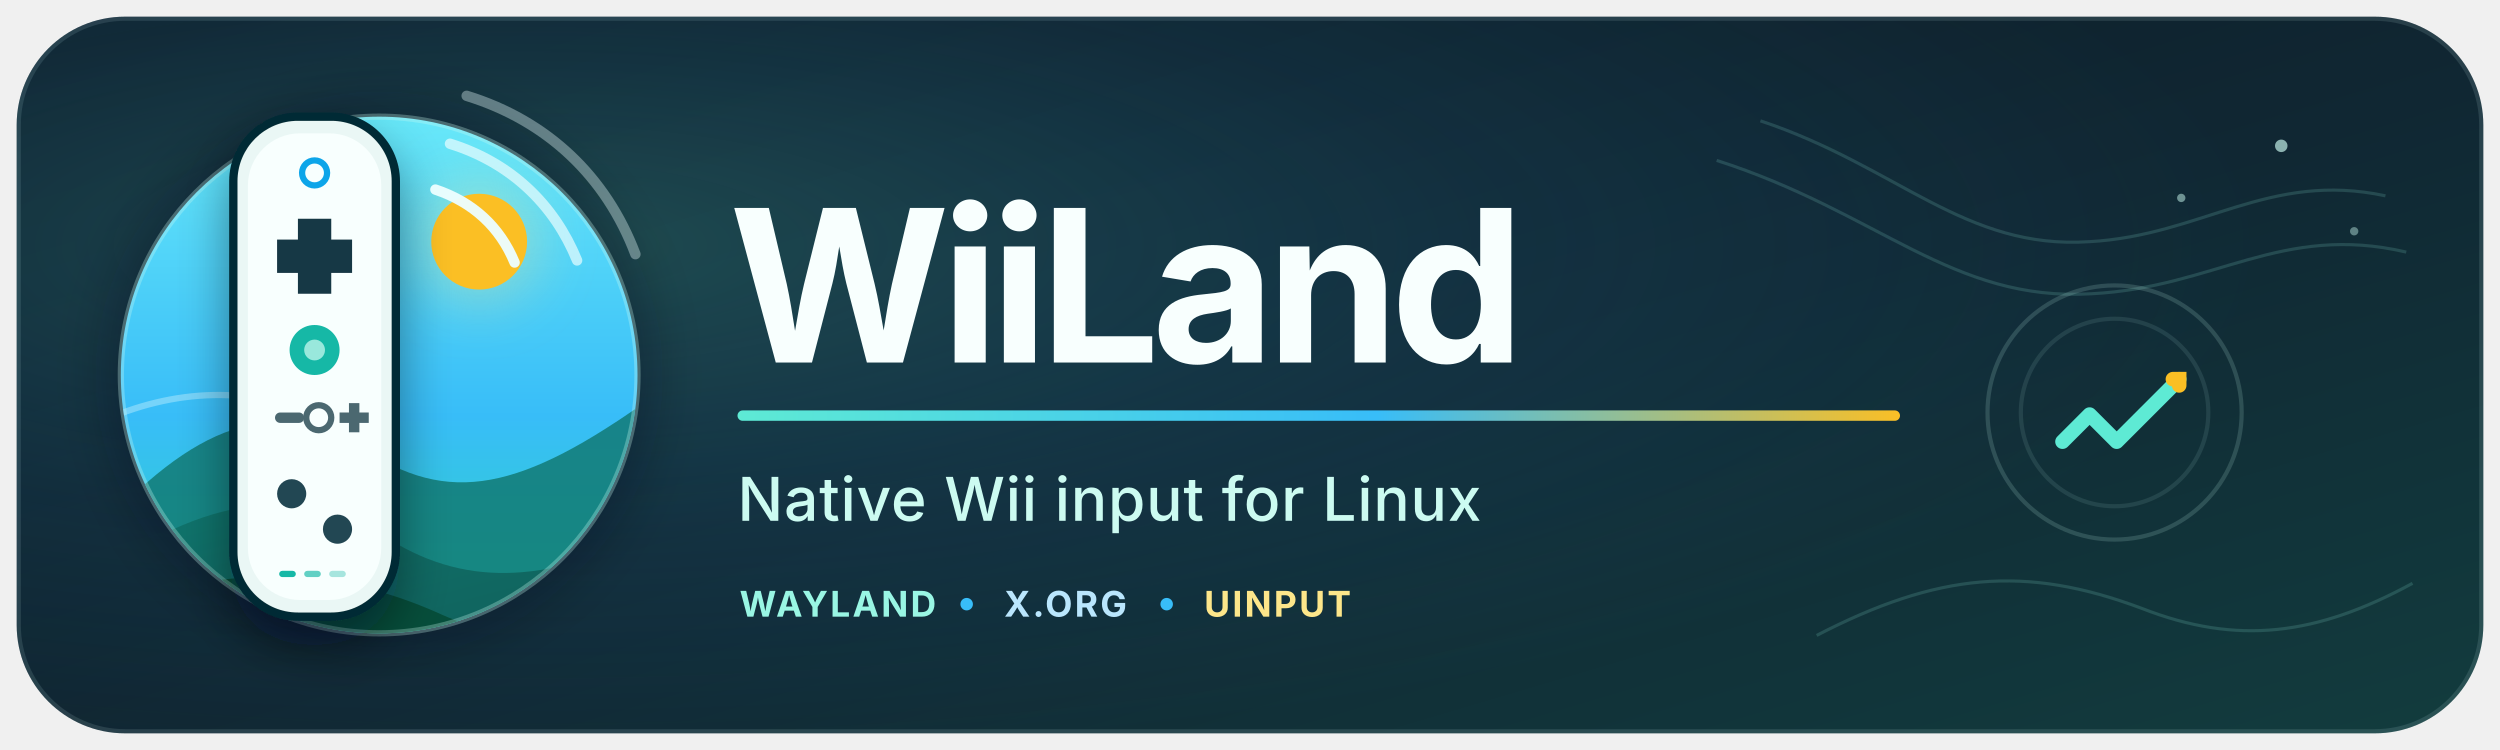
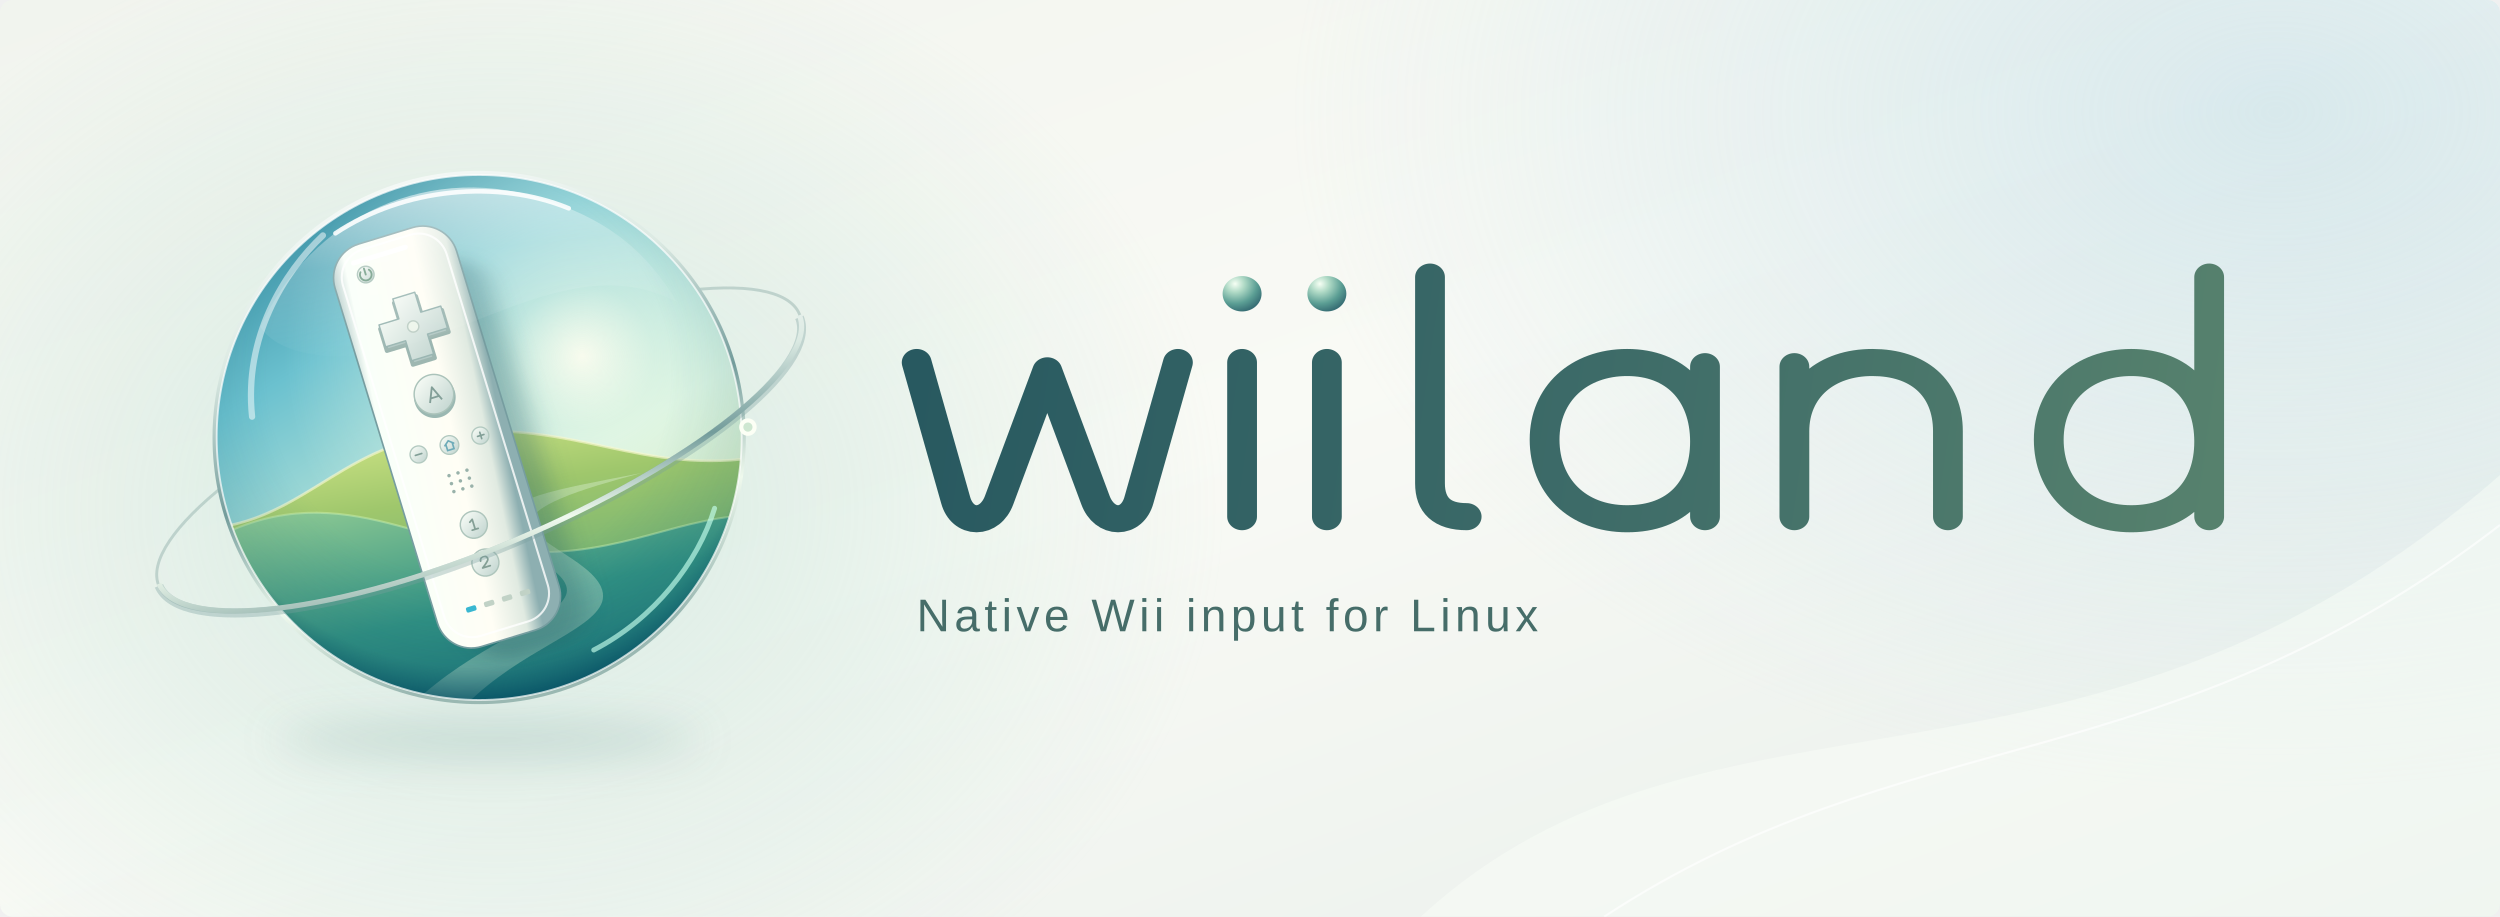
- <svg xmlns="http://www.w3.org/2000/svg" viewBox="0 0 1200 360" role="img" aria-labelledby="title desc">
+ <svg xmlns="http://www.w3.org/2000/svg" width="1200" height="440" viewBox="0 0 1200 440" role="img" aria-labelledby="title desc">
  <defs>
-     <linearGradient id="panel" x1="0" y1="0" x2="1" y2="1">
-       <stop offset="0" stop-color="#0c1822" />
-       <stop offset="0.55" stop-color="#102733" />
-       <stop offset="1" stop-color="#123c3e" />
+     <linearGradient id="paper" x2="1" y2="1">
+       <stop stop-color="#f1f4ee" />
+       <stop offset=".48" stop-color="#f9faf5" />
+       <stop offset="1" stop-color="#e7eeea" />
    </linearGradient>
-     <radialGradient id="glow" cx="0.2" cy="0.32" r="0.72">
-       <stop offset="0" stop-color="#5eead4" stop-opacity="0.22" />
-       <stop offset="0.55" stop-color="#38bdf8" stop-opacity="0.08" />
-       <stop offset="1" stop-color="#38bdf8" stop-opacity="0" />
+     <radialGradient id="air">
+       <stop stop-color="#a4d5c6" stop-opacity=".4" />
+       <stop offset="1" stop-color="#a4d5c6" stop-opacity="0" />
    </radialGradient>
-     <linearGradient id="sky" x1="0" y1="0" x2="0" y2="1">
-       <stop offset="0" stop-color="#67e8f9" />
-       <stop offset="0.58" stop-color="#38bdf8" />
-       <stop offset="1" stop-color="#2dd4bf" />
+     <radialGradient id="mist">
+       <stop stop-color="#b9d9e5" stop-opacity=".5" />
+       <stop offset="1" stop-color="#b9d9e5" stop-opacity="0" />
+     </radialGradient>
+     <linearGradient id="sky" x1="0" y1="0" x2=".6" y2="1">
+       <stop stop-color="#23778e" />
+       <stop offset=".35" stop-color="#6bc1cf" />
+       <stop offset=".7" stop-color="#cceddb" />
+       <stop offset="1" stop-color="#e3edaf" />
    </linearGradient>
-     <linearGradient id="land" x1="0" y1="0" x2="1" y2="1">
-       <stop offset="0" stop-color="#0f766e" />
-       <stop offset="1" stop-color="#115e59" />
+     <radialGradient id="sun" cx=".69" cy=".35" r=".55">
+       <stop stop-color="#fffef0" stop-opacity=".92" />
+       <stop offset=".24" stop-color="#f6ffec" stop-opacity=".5" />
+       <stop offset="1" stop-color="#f0fff4" stop-opacity="0" />
+     </radialGradient>
+     <linearGradient id="hill-far" x1="0" y1="0" x2=".35" y2="1">
+       <stop stop-color="#deed8d" />
+       <stop offset=".35" stop-color="#9fc76c" />
+       <stop offset="1" stop-color="#4b9e7b" />
    </linearGradient>
-     <linearGradient id="accent" x1="0" y1="0" x2="1" y2="0">
-       <stop offset="0" stop-color="#5eead4" />
-       <stop offset="0.55" stop-color="#38bdf8" />
-       <stop offset="1" stop-color="#fbbf24" />
+     <linearGradient id="hill-near" x1=".15" y1="0" x2=".8" y2="1">
+       <stop stop-color="#8dc993" />
+       <stop offset=".5" stop-color="#319183" />
+       <stop offset="1" stop-color="#146c79" />
    </linearGradient>
-     <filter id="shadow" x="-35%" y="-35%" width="170%" height="180%">
-       <feDropShadow dx="0" dy="12" stdDeviation="12" flood-color="#020617" flood-opacity="0.42" />
+     <radialGradient id="glass" cx=".48" cy=".38" r=".64">
+       <stop offset=".6" stop-color="#086777" stop-opacity="0" />
+       <stop offset=".87" stop-color="#165f6a" stop-opacity=".15" />
+       <stop offset=".97" stop-color="#034a60" stop-opacity=".7" />
+       <stop offset="1" stop-color="#d6f8ef" stop-opacity=".9" />
+     </radialGradient>
+     <linearGradient id="reflection" x1="0" y1="0" x2=".3" y2="1">
+       <stop stop-color="#fff" stop-opacity=".94" />
+       <stop offset=".48" stop-color="#fff" stop-opacity=".26" />
+       <stop offset="1" stop-color="#fff" stop-opacity="0" />
+     </linearGradient>
+     <linearGradient id="silver" x1="0" y1="0" x2=".3" y2="1">
+       <stop stop-color="#fff" />
+       <stop offset=".35" stop-color="#dceae3" />
+       <stop offset=".6" stop-color="#739c9b" />
+       <stop offset=".8" stop-color="#eff9ed" />
+       <stop offset="1" stop-color="#9ab8b2" />
+     </linearGradient>
+     <linearGradient id="shell" x1="0" y1="0" x2="1" y2=".3">
+       <stop stop-color="#adc5c4" />
+       <stop offset=".13" stop-color="#f9fff9" />
+       <stop offset=".64" stop-color="#fffef5" />
+       <stop offset=".88" stop-color="#e0eae1" />
+       <stop offset="1" stop-color="#8dafb1" />
+     </linearGradient>
+     <linearGradient id="button" x1="0" y1="0" x2=".7" y2="1">
+       <stop stop-color="#fcfff9" />
+       <stop offset="1" stop-color="#c6d8d3" />
+     </linearGradient>
+     <linearGradient id="ink" gradientUnits="userSpaceOnUse" x1="440" y1="174" x2="1004" y2="248">
+       <stop stop-color="#285960" />
+       <stop offset=".52" stop-color="#3d6b68" />
+       <stop offset="1" stop-color="#56816d" />
+     </linearGradient>
+     <radialGradient id="dot" cx=".32" cy=".22" r=".8">
+       <stop stop-color="#f6fff4" />
+       <stop offset=".3" stop-color="#b0dac6" />
+       <stop offset=".7" stop-color="#5b9e94" />
+       <stop offset="1" stop-color="#386f75" />
+     </radialGradient>
+     <filter id="ground" x="-.5" y="-2" width="2" height="5">
+       <feGaussianBlur stdDeviation="10" />
    </filter>
-     <filter id="soft" x="-80%" y="-80%" width="260%" height="260%">
-       <feGaussianBlur stdDeviation="13" />
+     <filter id="remote-shadow" x="-.7" y="-.3" width="2.5" height="1.7">
+       <feGaussianBlur stdDeviation="5" />
    </filter>
-     <clipPath id="worldClip">
-       <circle cx="182" cy="180" r="124" />
+     <clipPath id="world">
+       <circle cx="230" cy="210" r="126" />
+     </clipPath>
+     <clipPath id="canvas">
+       <rect width="1200" height="440" rx="6" />
    </clipPath>
  </defs>
-   <rect x="8" y="8" width="1184" height="344" rx="52" fill="url(#panel)" />
-   <rect x="9" y="9" width="1182" height="342" rx="51" fill="none" stroke="#d8fffb" stroke-opacity="0.12" stroke-width="2" />
-   <rect x="8" y="8" width="1184" height="344" rx="52" fill="url(#glow)" />
-   <g opacity="0.16" fill="none" stroke="#99f6e4" stroke-width="1.5">
-     <path d="M845 58c66 22 98 62 158 58 54-3 86-34 142-22" />
-     <path d="M824 77c78 25 113 68 180 64 59-3 91-34 151-20" />
-     <path d="M872 305c58-30 100-34 156-13 46 18 84 13 130-12" />
+   <g clip-path="url(#canvas)">
+     <path fill="url(#paper)" d="M0 0h1200v440H0z" />
+     <ellipse cx="239" cy="244" rx="350" ry="285" fill="url(#air)" />
+     <ellipse cx="1090" cy="55" rx="470" ry="325" fill="url(#mist)" />
+     <path d="M682 440C820 313 1001 403 1200 228v212Z" fill="#fafff8" opacity=".45" />
+     <path d="M770 440c145-95 269-64 430-188" fill="none" stroke="#fff" stroke-opacity=".65" />
  </g>
-   <g fill="#ccfbf1">
-     <circle cx="1095" cy="70" r="3" opacity="0.66" />
-     <circle cx="1130" cy="111" r="2" opacity="0.42" />
-     <circle cx="1047" cy="95" r="2" opacity="0.5" />
+   <ellipse cx="234" cy="355" rx="102" ry="9" fill="#477c78" opacity=".2" filter="url(#ground)" />
+   <ellipse cx="230" cy="216" rx="167" ry="46" transform="rotate(-23 230 216)" fill="none" stroke="#8faeaa" stroke-opacity=".45" stroke-width="1.4" />
+   <circle cx="230" cy="210" r="128" fill="url(#silver)" />
+   <g clip-path="url(#world)">
+     <path d="M100 80h260v260H100z" fill="url(#sky)" />
+     <path d="M100 80h260v260H100z" fill="url(#sun)" />
+     <path d="M92 254c51 0 69-40 122-46 63-7 93 21 153 11v122H92Z" fill="url(#hill-far)" />
+     <path d="M92 254c51 0 69-40 122-46 63-7 93 21 153 11" fill="none" stroke="#f7f8ce" stroke-opacity=".65" stroke-width="1.3" />
+     <path d="M92 265c64-42 109-1 158 0 51 2 75-18 117-18v94H92Z" fill="url(#hill-near)" />
+     <path d="M92 265c64-42 109-1 158 0 51 2 75-18 117-18" fill="none" stroke="#d2f4b3" stroke-opacity=".45" stroke-width="1" />
+     <path d="M308 227c-41 8-68 12-67 26 1 11 38 21 30 34-7 12-44 23-73 51h26c26-26 60-35 65-49 5-16-32-27-34-37-2-9 23-17 53-25Z" fill="#e1f5dc" opacity=".37" />
+     <circle cx="230" cy="210" r="126" fill="url(#glass)" />
+     <g transform="rotate(-17 221 212)">
+       <rect x="198" y="126" width="58" height="193" rx="18" fill="#215d65" opacity=".35" filter="url(#remote-shadow)" />
+       <rect x="185" y="107" width="61" height="202" rx="17" fill="url(#shell)" stroke="#769da0" stroke-width=".8" />
+       <rect x="189" y="110" width="52" height="194" rx="14" fill="none" stroke="#fff" stroke-opacity=".8" />
+       <path d="M197 115h26" stroke="#fff" stroke-width="2.4" stroke-linecap="round" />
+       <circle cx="201" cy="122" r="4" fill="url(#button)" stroke="#a9c2b8" stroke-width=".7" />
+       <path d="M201 119v3m-2.1-1.8a2.8 2.8 0 1 0 4.2 0" fill="none" stroke="#709c84" stroke-width=".9" stroke-linecap="round" />
+       <path d="M210 139h11v10h10v11h-10v10h-11v-10h-10v-11h10Z" fill="#b4c9c5" stroke="#9eb7b1" stroke-width="2" stroke-linejoin="round" />
+       <path d="M210 137h11v10h10v11h-10v10h-11v-10h-10v-11h10Z" fill="url(#button)" stroke="#9ab6b2" stroke-width=".7" stroke-linejoin="round" />
+       <circle cx="215.5" cy="152.5" r="2.7" fill="#edf5eb" stroke="#bdcec5" stroke-width=".7" />
+       <circle cx="215.5" cy="188" r="10" fill="#9bb8b2" />
+       <circle cx="215.5" cy="186.5" r="9.5" fill="url(#button)" stroke="#abc3ba" stroke-width=".7" />
+       <path d="m212.5 190 3-7 3 7m-5-2h4" fill="none" stroke="#839f98" stroke-width=".9" stroke-linejoin="round" />
+       <g fill="url(#button)" stroke="#b2c9c0" stroke-width=".65">
+         <circle cx="200" cy="212" r="4.1" />
+         <circle cx="215.5" cy="212" r="4.5" />
+         <circle cx="231" cy="212" r="4.1" />
+       </g>
+       <g fill="none" stroke="#829f97" stroke-width=".8" stroke-linecap="round">
+         <path d="M198.4 212h3.2m28 0h3.2m-1.6-1.6v3.2" />
+         <path d="m213.3 211.7 2.2-1.8 2.2 1.8m-3.8-.4v3h3.2v-3" stroke="#6dabb8" />
+       </g>
+       <g fill="#99b2aa">
+         <circle cx="211" cy="226" r=".85" />
+         <circle cx="215.5" cy="226" r=".85" />
+         <circle cx="220" cy="226" r=".85" />
+         <circle cx="211" cy="230" r=".85" />
+         <circle cx="215.5" cy="230" r=".85" />
+         <circle cx="220" cy="230" r=".85" />
+         <circle cx="211" cy="234" r=".85" />
+         <circle cx="215.5" cy="234" r=".85" />
+         <circle cx="220" cy="234" r=".85" />
+       </g>
+       <circle cx="215.5" cy="252" r="6.5" fill="url(#button)" stroke="#aec5bc" stroke-width=".7" />
+       <circle cx="215.5" cy="271" r="6.5" fill="url(#button)" stroke="#aec5bc" stroke-width=".7" />
+       <g fill="none" stroke="#849f95" stroke-width=".85" stroke-linecap="round" stroke-linejoin="round">
+         <path d="m214 250.3 1.5-1v5m-1.5 0h3" />
+         <path d="M213.5 269.7c.2-2.5 4-2.2 3.6.1-.2 1-3.6 3.3-3.6 3.3h3.8" />
+       </g>
+       <rect x="200" y="289" width="5" height="2.6" rx=".8" fill="#39b7d1" />
+       <g fill="#c1d2c6">
+         <rect x="209" y="289" width="5" height="2.6" rx=".8" />
+         <rect x="218" y="289" width="5" height="2.6" rx=".8" />
+         <rect x="227" y="289" width="5" height="2.6" rx=".8" />
+       </g>
+     </g>
+     <path d="M125 157c24-53 82-81 140-60 29 10 46 25 60 48-57-30-116 35-175 25-13-2-21-7-25-13Z" fill="url(#reflection)" opacity=".73" />
+     <path d="M161 112c33-22 78-26 112-12" fill="none" stroke="#fff" stroke-opacity=".88" stroke-width="2.2" stroke-linecap="round" />
+     <path d="M121 200c-4-38 15-69 34-87" fill="none" stroke="#fff" stroke-opacity=".5" stroke-width="3" stroke-linecap="round" />
+     <path d="M285 312c29-15 50-42 58-68" fill="none" stroke="#c5ffec" stroke-opacity=".65" stroke-width="2.4" stroke-linecap="round" />
  </g>
-   <circle cx="182" cy="180" r="130" fill="#020617" opacity="0.32" filter="url(#soft)" />
-   <g clip-path="url(#worldClip)">
-     <rect x="58" y="56" width="248" height="248" fill="url(#sky)" />
-     <circle cx="230" cy="116" r="30" fill="#fde68a" opacity="0.32" filter="url(#soft)" />
-     <circle cx="230" cy="116" r="23" fill="#fbbf24" />
-     <path d="M45 257c48-53 86-69 132-40 42 27 78 16 141-30v127H45z" fill="#0f766e" opacity="0.8" />
-     <path d="M45 276c54-37 97-45 142-17 39 24 78 20 131-5v60H45z" fill="url(#land)" />
-     <path d="M48 292c66-23 118-18 164 3 34 15 66 16 106 7v24H48z" fill="#064e3b" />
-     <path d="M47 203c37-17 74-18 110-2" fill="none" stroke="#ecfeff" stroke-opacity="0.34" stroke-width="3" stroke-linecap="round" />
-   </g>
-   <circle cx="182" cy="180" r="124" fill="none" stroke="#ccfbf1" stroke-opacity="0.3" stroke-width="3" />
-   <g filter="url(#shadow)">
-     <rect x="112" y="56" width="78" height="240" rx="31" fill="#eaf7f5" stroke="#062c35" stroke-width="4" />
-     <rect x="119" y="64" width="64" height="224" rx="25" fill="#f8fffe" />
-     <circle cx="151" cy="83" r="6" fill="none" stroke="#0ea5e9" stroke-width="3" />
-     <path d="M143 105h16v10h10v16h-10v10h-16v-10h-10v-16h10z" fill="#183744" />
-     <circle cx="151" cy="168" r="12" fill="#14b8a6" />
-     <circle cx="151" cy="168" r="5" fill="#ccfbf1" opacity="0.72" />
-     <rect x="132" y="198" width="14" height="5" rx="2.5" fill="#4b6770" />
-     <circle cx="153" cy="200.5" r="6" fill="none" stroke="#4b6770" stroke-width="3" />
-     <path d="M163 198h14v5h-14zM167.5 193.5h5v14h-5z" fill="#4b6770" />
-     <circle cx="140" cy="237" r="7" fill="#244753" />
-     <circle cx="162" cy="254" r="7" fill="#244753" />
-     <g fill="#14b8a6">
-       <rect x="134" y="274" width="8" height="3" rx="1.5" />
-       <rect x="146" y="274" width="8" height="3" rx="1.5" opacity="0.66" />
-       <rect x="158" y="274" width="8" height="3" rx="1.5" opacity="0.36" />
+   <circle cx="230" cy="210" r="126" fill="none" stroke="#fff" stroke-opacity=".7" stroke-width=".9" />
+   <path d="M76.3 281.2c9.9 23.4 86.8 14.8 171.7-21.2 84.9-36.1 145.6-84.3 135.7-107.7" fill="none" stroke="#799f9d" stroke-opacity=".35" stroke-width="4.3" />
+   <path d="M76.3 280.2c9.9 23.4 86.8 14.8 171.7-21.2 84.9-36.1 145.6-84.3 135.7-107.7" fill="none" stroke="url(#silver)" stroke-width="2.5" />
+   <circle cx="359" cy="205" r="4.2" fill="#fcfff5" />
+   <circle cx="359" cy="205" r="2.2" fill="#cee7d1" />
+   <g transform="translate(-44 0) scale(1.1 1)">
+     <g fill="none" stroke="url(#ink)" stroke-width="13" stroke-linecap="round" stroke-linejoin="round">
+       <path d="m440 174 17 66c3 12 15 12 19 0l21-62 21 62c4 12 16 12 19 0l17-66" />
+       <path d="M582 174v74m37-74v74" />
+       <path d="M664 133v99q0 16 16 16" />
+       <path d="M784 248v-72m0 36c0-23-13-38-34-38s-36 15-36 37 14 38 36 38 34-15 34-37" />
+       <path d="M823 248v-72m0 31c0-20 14-33 34-33s33 12 33 33v41" />
+       <path d="M1004 133v115m0-36c0-23-13-38-34-38s-36 15-36 37 14 38 36 38 34-15 34-37" />
+     </g>
+     <g fill="url(#dot)">
+       <circle cx="582" cy="141" r="8.5" />
+       <circle cx="619" cy="141" r="8.5" />
    </g>
  </g>
-   <g fill="none" stroke="#ecfeff" stroke-linecap="round">
-     <path d="M209 91c18 6 31 18 38 35" stroke-width="5" opacity="0.96" />
-     <path d="M216 69c29 9 50 29 61 56" stroke-width="5" opacity="0.68" />
-     <path d="M224 46c39 12 67 39 81 76" stroke-width="5" opacity="0.36" />
-   </g>
-   <g>
-     <text x="350" y="174" fill="#f8fffe" font-family="Inter, Segoe UI, DejaVu Sans, sans-serif" font-size="102" font-weight="750" letter-spacing="-4">WiiLand</text>
-     <rect x="354" y="197" width="558" height="5" rx="2.5" fill="url(#accent)" />
-     <text x="354" y="250" fill="#ccfbf1" font-family="Inter, Segoe UI, DejaVu Sans, sans-serif" font-size="29" font-weight="500" letter-spacing="0.4">Native Wii input for Linux</text>
-     <g font-family="Inter, Segoe UI, DejaVu Sans, sans-serif" font-size="17" font-weight="650" letter-spacing="1.1">
-       <text x="355" y="296" fill="#99f6e4">WAYLAND</text>
-       <circle cx="464" cy="290" r="3" fill="#38bdf8" />
-       <text x="482" y="296" fill="#bae6fd">X.ORG</text>
-       <circle cx="560" cy="290" r="3" fill="#38bdf8" />
-       <text x="578" y="296" fill="#fde68a">UINPUT</text>
-     </g>
-   </g>
-   <g transform="translate(1003 178)" fill="none" stroke-linecap="round">
-     <path d="M-13 34 0 21l13 13 30-30" stroke="#5eead4" stroke-width="7" stroke-linejoin="round" />
-     <path d="M40 4h3v3" stroke="#fbbf24" stroke-width="7" />
-     <circle cx="12" cy="20" r="61" stroke="#ccfbf1" stroke-opacity="0.16" stroke-width="2" />
-     <circle cx="12" cy="20" r="45" stroke="#ccfbf1" stroke-opacity="0.1" stroke-width="2" />
-   </g>
+   <path fill="#466d69" d="M451.623 303 443.523 290.109 443.577 291.151 443.631 292.945V303H441.805V287.864H444.189L452.375 300.841Q452.246 298.735 452.246 297.79V287.864H454.094V303Z M462.535 303.215Q460.784 303.215 459.903 302.291Q459.022 301.367 459.022 299.756Q459.022 297.951 460.209 296.984Q461.396 296.018 464.039 295.953L466.649 295.91V295.276Q466.649 293.858 466.048 293.246Q465.446 292.634 464.157 292.634Q462.857 292.634 462.266 293.074Q461.676 293.515 461.557 294.481L459.538 294.299Q460.032 291.162 464.2 291.162Q466.391 291.162 467.498 292.167Q468.604 293.171 468.604 295.072V300.078Q468.604 300.938 468.83 301.373Q469.055 301.808 469.689 301.808Q469.969 301.808 470.323 301.732V302.936Q469.593 303.107 468.83 303.107Q467.756 303.107 467.267 302.543Q466.778 301.979 466.714 300.776H466.649Q465.908 302.108 464.925 302.662Q463.942 303.215 462.535 303.215ZM462.975 301.765Q464.039 301.765 464.866 301.281Q465.693 300.798 466.171 299.955Q466.649 299.111 466.649 298.22V297.264L464.533 297.307Q463.169 297.328 462.465 297.586Q461.762 297.844 461.386 298.381Q461.01 298.918 461.01 299.788Q461.01 300.733 461.52 301.249Q462.03 301.765 462.975 301.765Z M478.474 302.914Q477.518 303.172 476.519 303.172Q474.199 303.172 474.199 300.54V292.784H472.856V291.377H474.274L474.843 288.777H476.132V291.377H478.281V292.784H476.132V300.121Q476.132 300.959 476.406 301.297Q476.68 301.636 477.357 301.636Q477.744 301.636 478.474 301.485Z M482.307 288.906V287.059H484.241V288.906ZM482.307 303V291.377H484.241V303Z M494.508 303H492.22L487.998 291.377H490.061L492.617 298.939Q492.757 299.369 493.359 301.485L493.735 300.229L494.154 298.961L496.796 291.377H498.848Z M504.088 297.597Q504.088 299.595 504.915 300.68Q505.742 301.765 507.332 301.765Q508.589 301.765 509.346 301.26Q510.104 300.755 510.372 299.981L512.069 300.465Q511.027 303.215 507.332 303.215Q504.754 303.215 503.406 301.679Q502.058 300.143 502.058 297.113Q502.058 294.234 503.406 292.698Q504.754 291.162 507.257 291.162Q512.381 291.162 512.381 297.339V297.597ZM510.383 296.114Q510.222 294.277 509.448 293.434Q508.675 292.591 507.225 292.591Q505.817 292.591 504.996 293.531Q504.174 294.471 504.109 296.114Z M540.102 303H537.653L535.032 293.386Q534.774 292.483 534.28 290.152Q534.001 291.398 533.807 292.236Q533.614 293.074 530.875 303H528.425L523.967 287.864H526.105L528.823 297.479Q529.306 299.283 529.714 301.195Q529.972 300.014 530.311 298.617Q530.649 297.221 533.292 287.864H535.257L537.889 297.285Q538.491 299.595 538.835 301.195L538.931 300.819Q539.221 299.584 539.404 298.805Q539.587 298.026 542.422 287.864H544.56Z M548.307 288.906V287.059H550.241V288.906ZM548.307 303V291.377H550.241V303Z M555.395 288.906V287.059H557.328V288.906ZM555.395 303V291.377H557.328V303Z M570.795 288.906V287.059H572.728V288.906ZM570.795 303V291.377H572.728V303Z M585.273 303V295.631Q585.273 294.481 585.047 293.848Q584.822 293.214 584.328 292.935Q583.834 292.655 582.878 292.655Q581.481 292.655 580.675 293.611Q579.87 294.567 579.87 296.265V303H577.936V293.858Q577.936 291.828 577.872 291.377H579.698Q579.709 291.431 579.719 291.667Q579.73 291.903 579.746 292.209Q579.762 292.516 579.784 293.364H579.816Q580.482 292.161 581.358 291.662Q582.233 291.162 583.533 291.162Q585.445 291.162 586.331 292.113Q587.217 293.063 587.217 295.255V303Z M602.158 297.135Q602.158 303.215 597.882 303.215Q595.197 303.215 594.273 301.195H594.219Q594.262 301.281 594.262 303.021V307.565H592.329V293.751Q592.329 291.957 592.264 291.377H594.133Q594.144 291.42 594.165 291.683Q594.187 291.946 594.214 292.494Q594.241 293.042 594.241 293.246H594.284Q594.799 292.172 595.648 291.672Q596.496 291.173 597.882 291.173Q600.031 291.173 601.094 292.612Q602.158 294.052 602.158 297.135ZM600.127 297.178Q600.127 294.75 599.472 293.708Q598.817 292.666 597.388 292.666Q596.239 292.666 595.589 293.149Q594.939 293.633 594.6 294.659Q594.262 295.685 594.262 297.328Q594.262 299.616 594.993 300.701Q595.723 301.786 597.367 301.786Q598.806 301.786 599.467 300.728Q600.127 299.67 600.127 297.178Z M608.654 291.377V298.746Q608.654 299.896 608.88 300.529Q609.106 301.163 609.6 301.442Q610.094 301.722 611.05 301.722Q612.446 301.722 613.252 300.766Q614.058 299.81 614.058 298.112V291.377H615.991V300.519Q615.991 302.549 616.056 303H614.23Q614.219 302.946 614.208 302.71Q614.197 302.474 614.181 302.167Q614.165 301.861 614.144 301.013H614.112Q613.446 302.216 612.57 302.715Q611.695 303.215 610.395 303.215Q608.483 303.215 607.596 302.264Q606.71 301.313 606.71 299.122V291.377Z M625.668 302.914Q624.712 303.172 623.713 303.172Q621.393 303.172 621.393 300.54V292.784H620.05V291.377H621.468L622.037 288.777H623.326V291.377H625.475V292.784H623.326V300.121Q623.326 300.959 623.6 301.297Q623.874 301.636 624.551 301.636Q624.938 301.636 625.668 301.485Z M640.219 292.784V303H638.286V292.784H636.653V291.377H638.286V290.066Q638.286 288.477 638.984 287.778Q639.682 287.08 641.122 287.08Q641.927 287.08 642.486 287.209V288.681Q642.003 288.595 641.627 288.595Q640.885 288.595 640.552 288.971Q640.219 289.347 640.219 290.335V291.377H642.486V292.784Z M655.965 297.178Q655.965 300.229 654.622 301.722Q653.28 303.215 650.723 303.215Q648.177 303.215 646.877 301.663Q645.578 300.11 645.578 297.178Q645.578 291.162 650.788 291.162Q653.452 291.162 654.708 292.628Q655.965 294.095 655.965 297.178ZM653.935 297.178Q653.935 294.771 653.221 293.681Q652.506 292.591 650.82 292.591Q649.122 292.591 648.365 293.703Q647.608 294.814 647.608 297.178Q647.608 299.477 648.354 300.631Q649.101 301.786 650.702 301.786Q652.442 301.786 653.188 300.669Q653.935 299.552 653.935 297.178Z M660.614 303V294.084Q660.614 292.859 660.55 291.377H662.376Q662.462 293.354 662.462 293.751H662.505Q662.967 292.258 663.569 291.71Q664.17 291.162 665.266 291.162Q665.653 291.162 666.05 291.27V293.042Q665.663 292.935 665.019 292.935Q663.816 292.935 663.182 293.971Q662.548 295.008 662.548 296.941V303Z M678.732 303V287.864H680.784V301.324H688.432V303Z M692.835 288.906V287.059H694.768V288.906ZM692.835 303V291.377H694.768V303Z M707.313 303V295.631Q707.313 294.481 707.087 293.848Q706.862 293.214 706.368 292.935Q705.873 292.655 704.917 292.655Q703.521 292.655 702.715 293.611Q701.91 294.567 701.91 296.265V303H699.976V293.858Q699.976 291.828 699.912 291.377H701.738Q701.748 291.431 701.759 291.667Q701.77 291.903 701.786 292.209Q701.802 292.516 701.824 293.364H701.856Q702.522 292.161 703.397 291.662Q704.273 291.162 705.573 291.162Q707.485 291.162 708.371 292.113Q709.257 293.063 709.257 295.255V303Z M716.259 291.377V298.746Q716.259 299.896 716.485 300.529Q716.71 301.163 717.204 301.442Q717.698 301.722 718.654 301.722Q720.051 301.722 720.857 300.766Q721.662 299.81 721.662 298.112V291.377H723.596V300.519Q723.596 302.549 723.66 303H721.834Q721.823 302.946 721.813 302.71Q721.802 302.474 721.786 302.167Q721.77 301.861 721.748 301.013H721.716Q721.05 302.216 720.175 302.715Q719.299 303.215 717.999 303.215Q716.087 303.215 715.201 302.264Q714.315 301.313 714.315 299.122V291.377Z M735.926 303 732.8 298.23 729.652 303H727.568L731.704 297.027L727.762 291.377H729.899L732.8 295.899L735.679 291.377H737.838L733.896 297.006L738.085 303Z" />
</svg>
